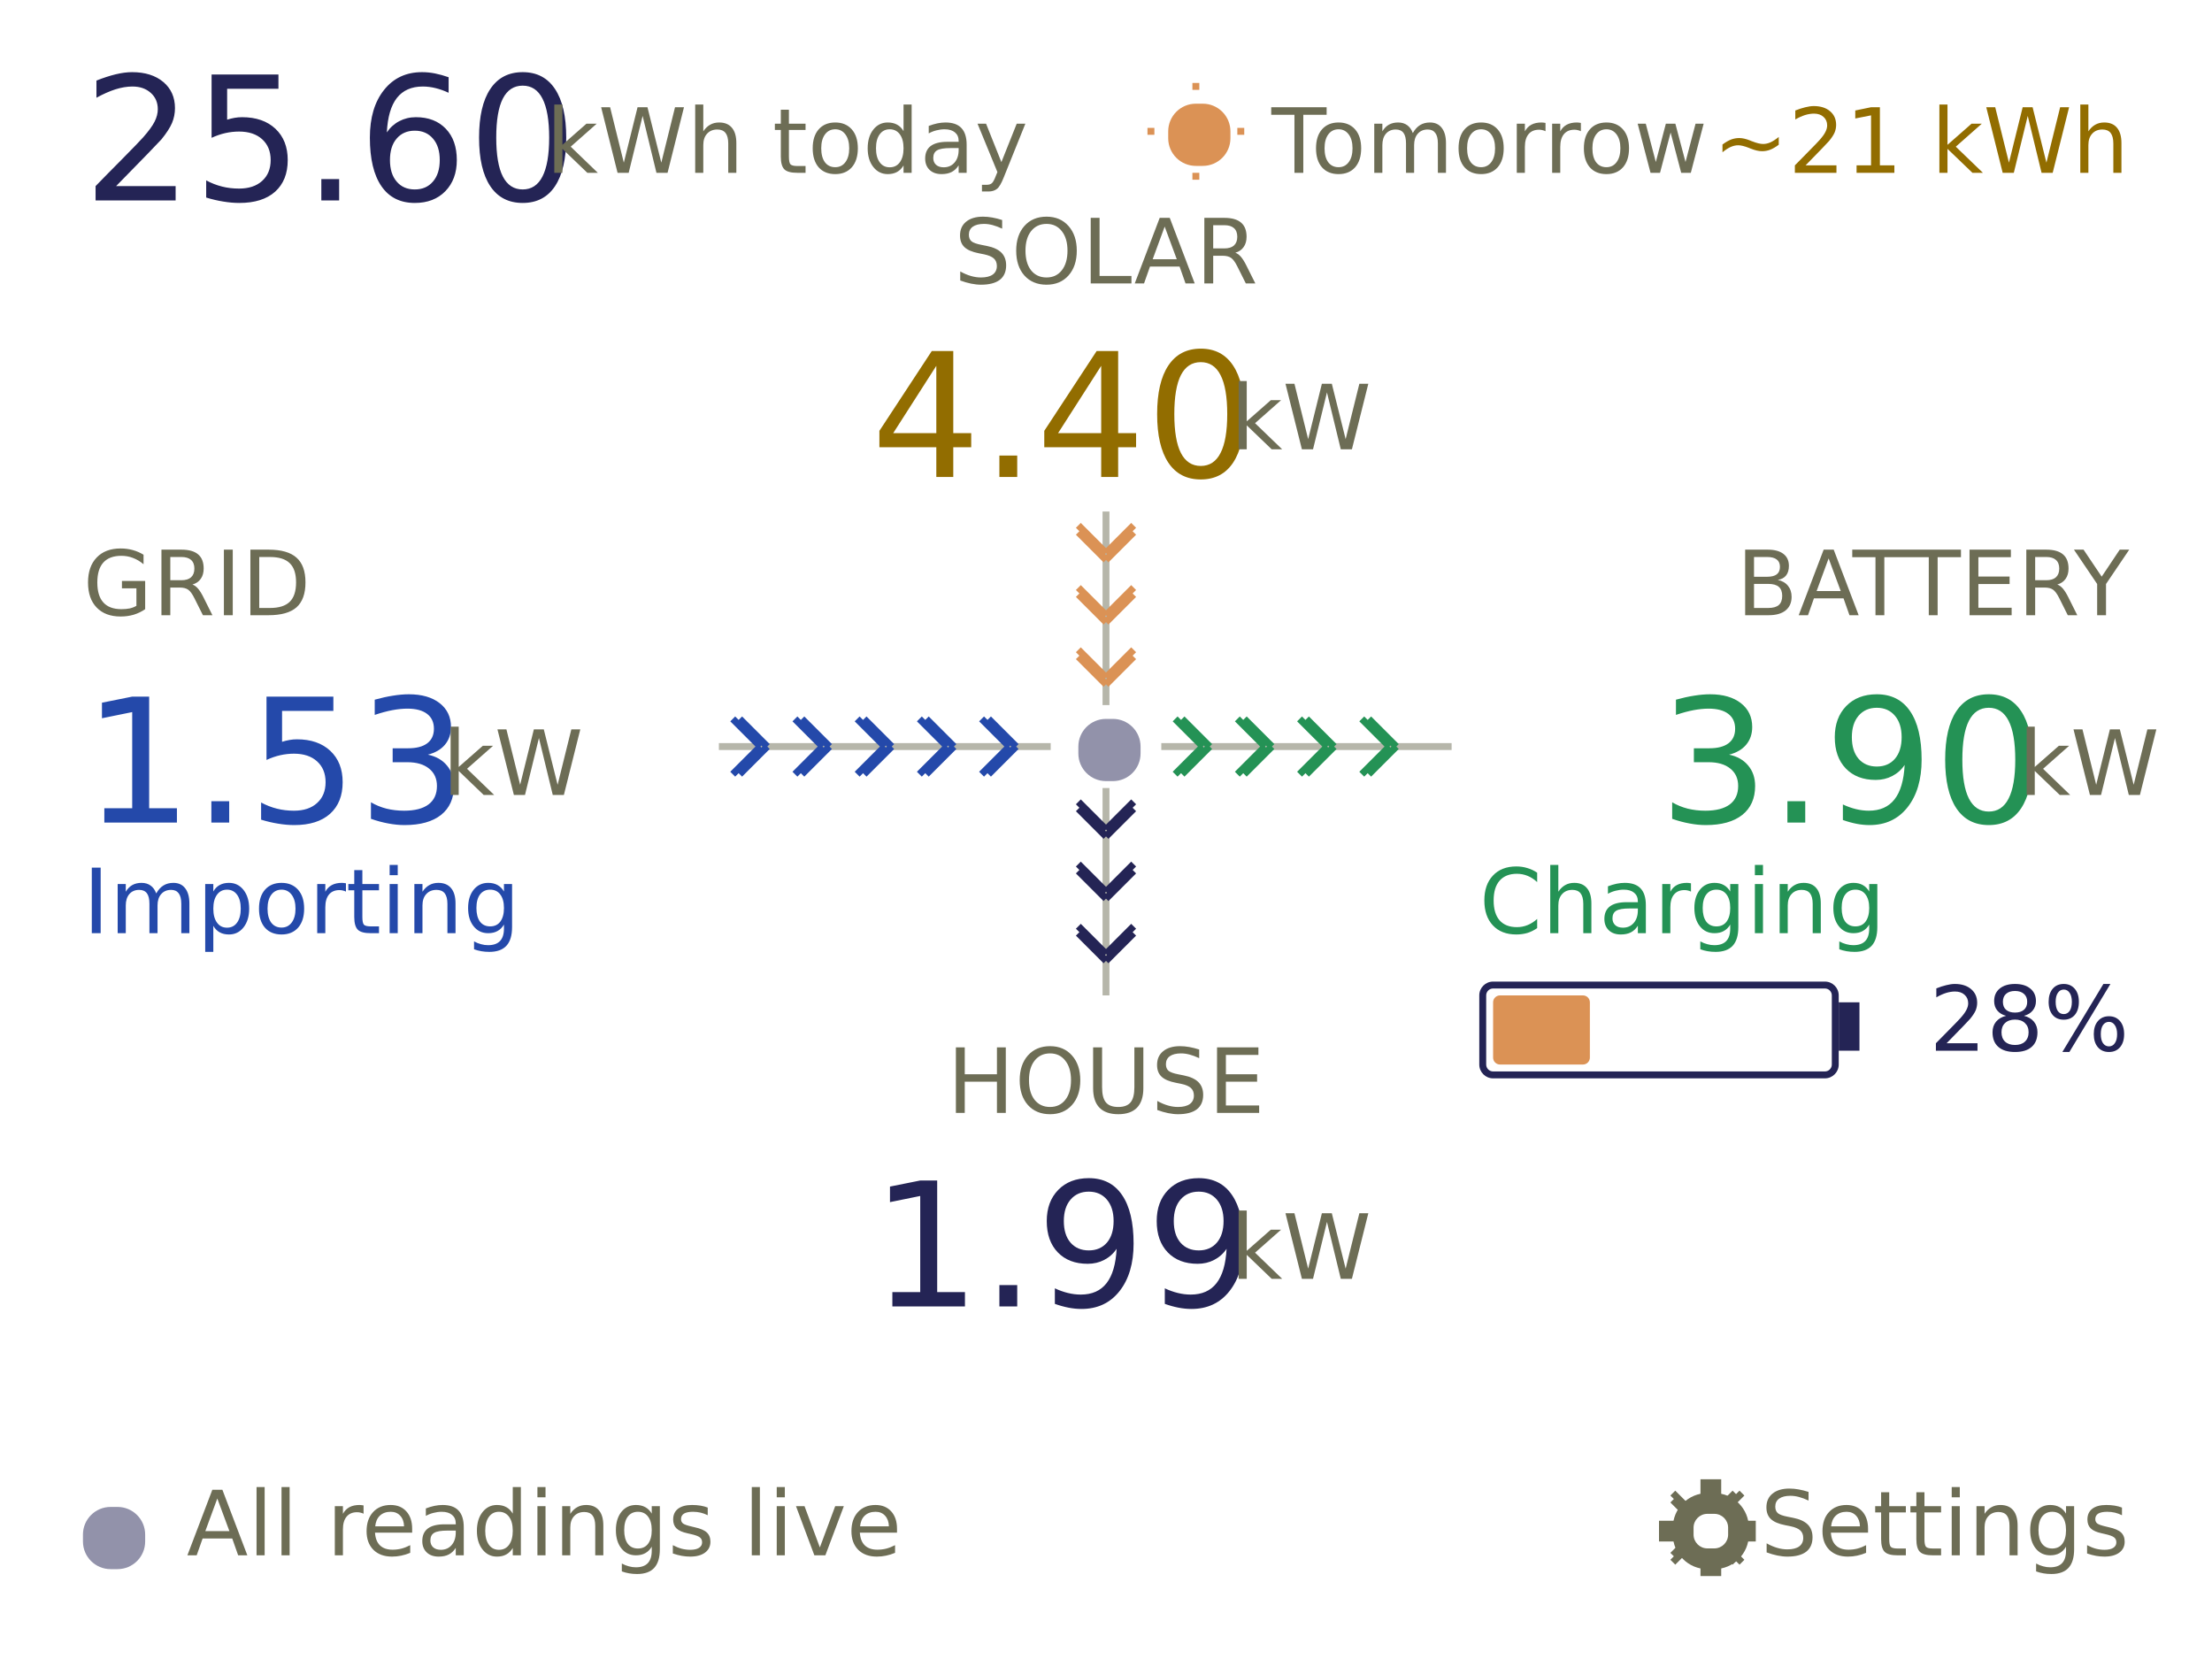
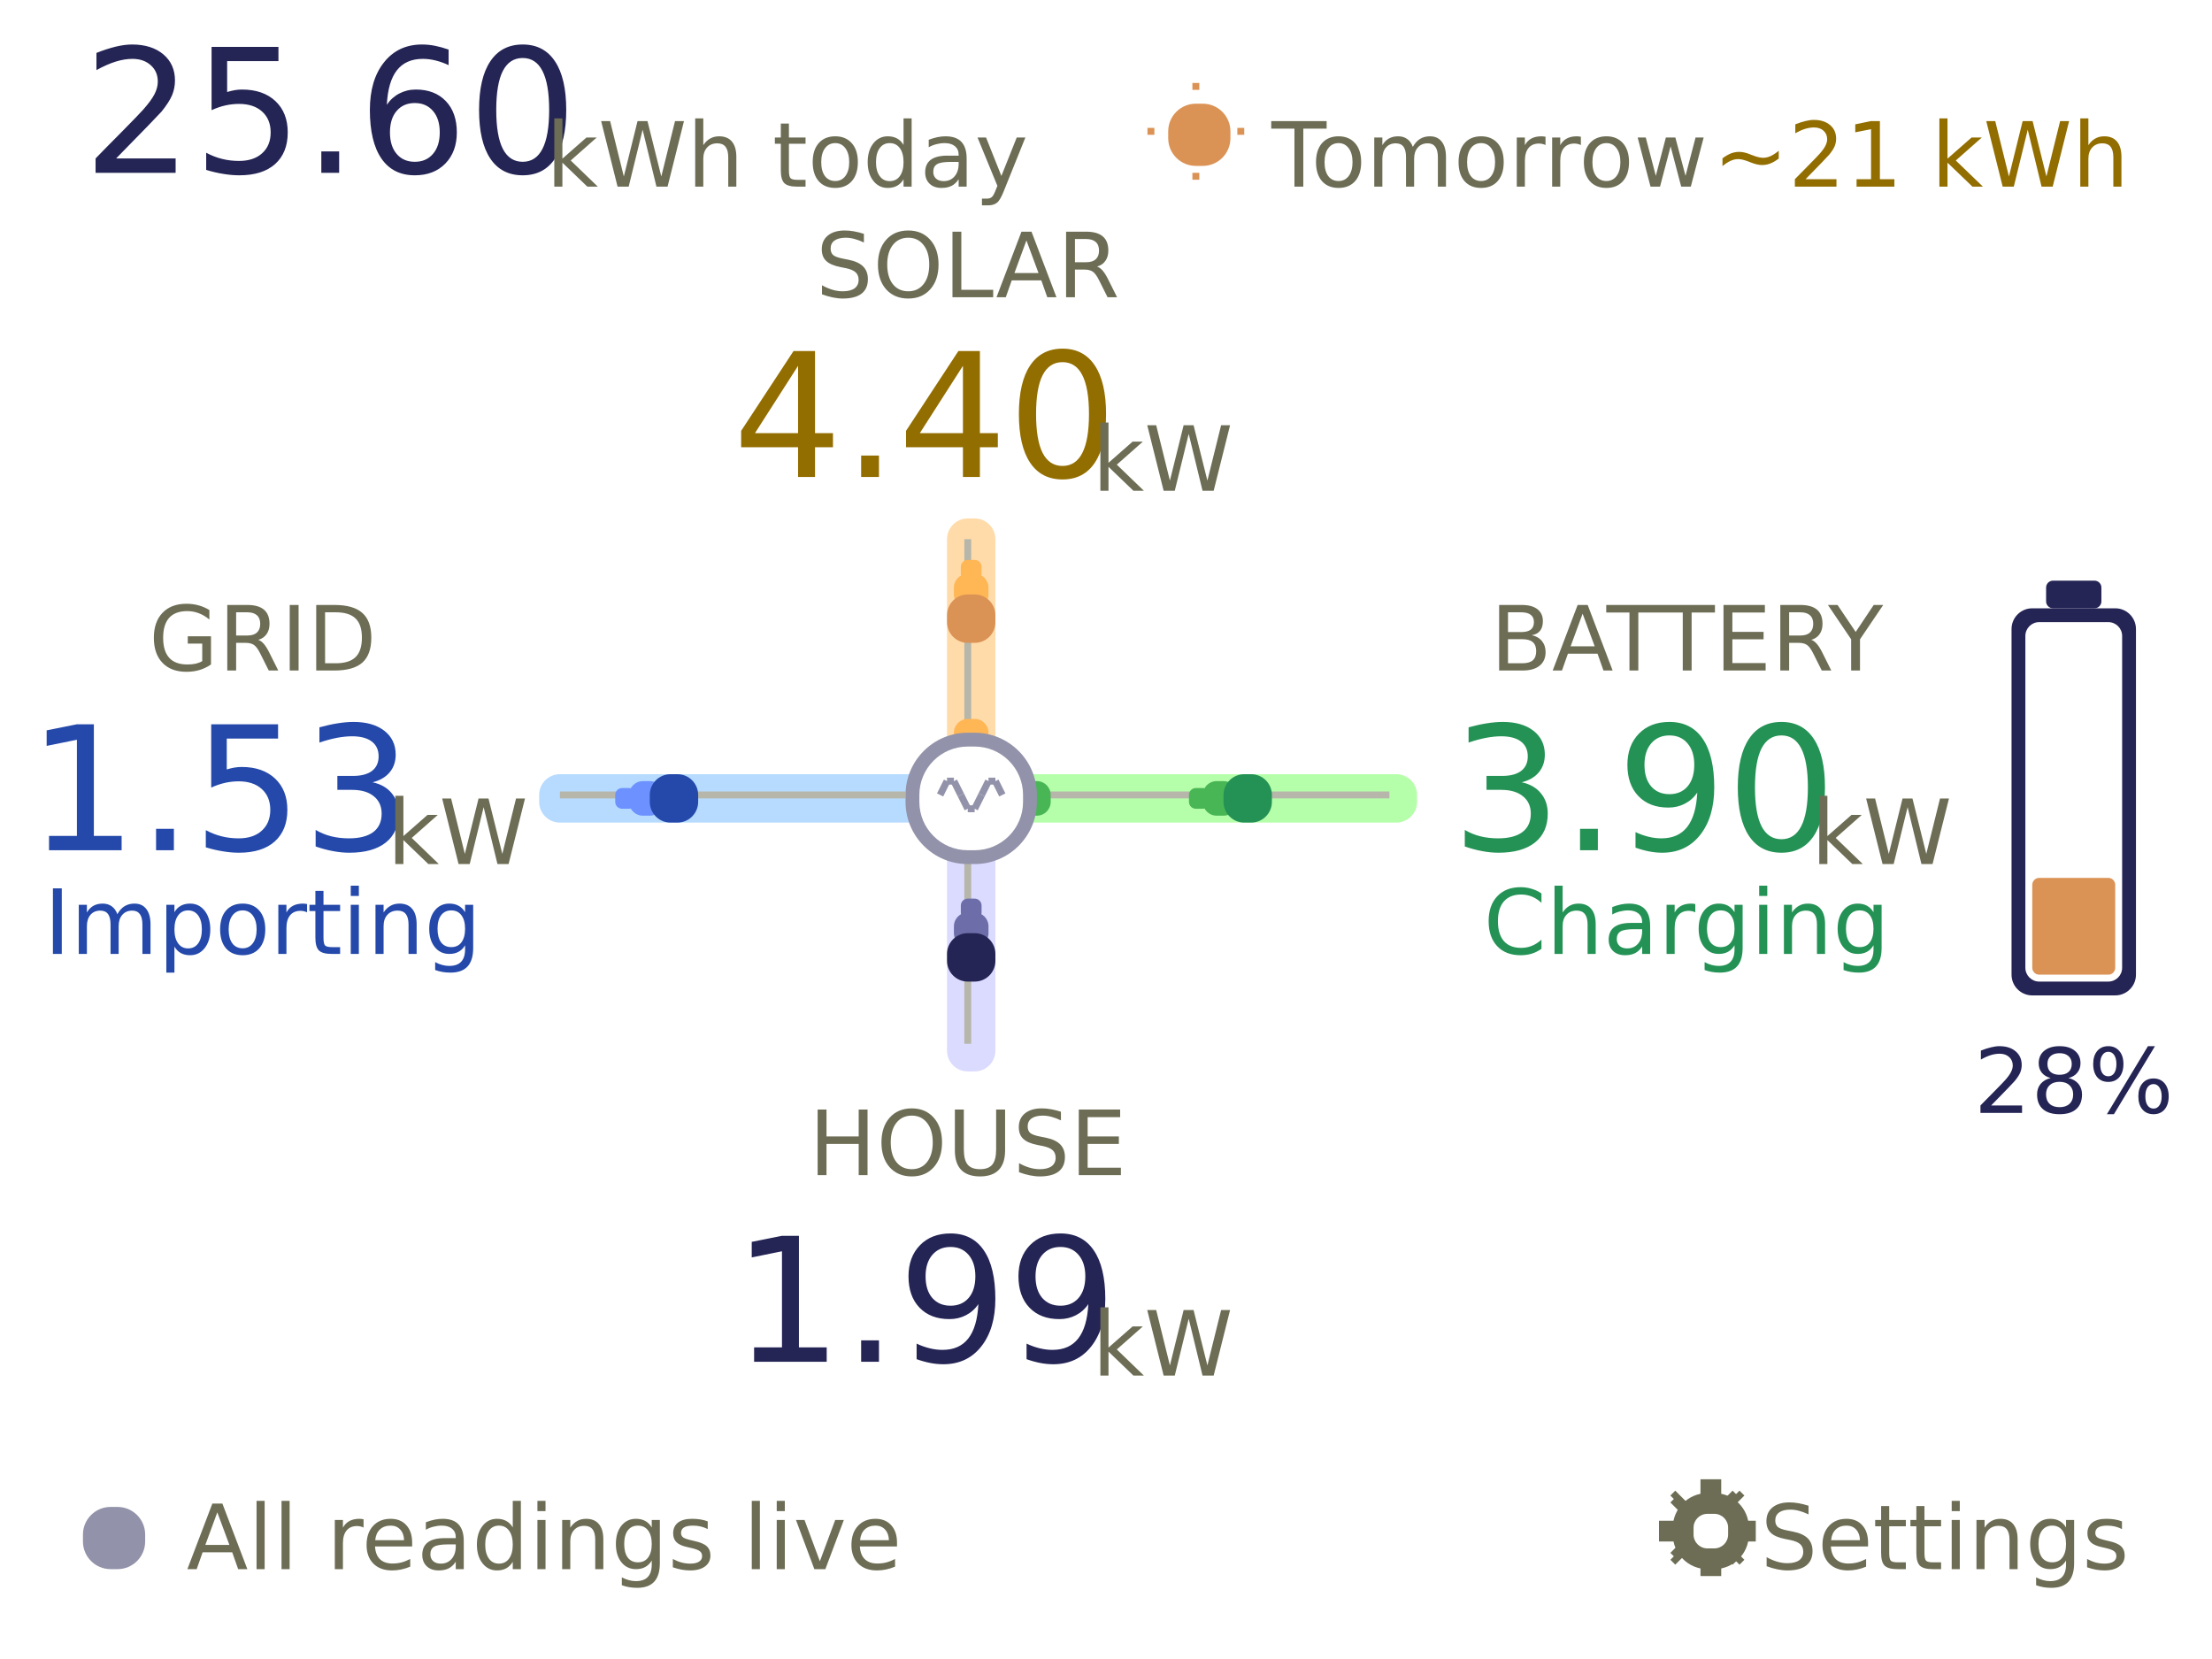
<svg xmlns="http://www.w3.org/2000/svg" width="960" height="720" viewBox="0 0 320 240">
  <style>text{font-family:DejaVu Sans,sans-serif}</style>
  <rect x="0" y="0" width="320" height="240" rx="0" fill="#ffffff" />
-   <text x="12" y="29" font-size="25" text-anchor="start" fill="#242455">25.60</text>
-   <text x="79" y="25" font-size="13" text-anchor="start" fill="#6d6d55">kWh today</text>
-   <text x="308" y="25" font-size="13" text-anchor="end" fill="#926d00">~21 kWh</text>
-   <text x="247" y="25" font-size="13" text-anchor="end" fill="#6d6d55">Tomorrow</text>
+   <text x="12" y="25" font-size="25" text-anchor="start" fill="#242455">25.60</text>
+   <text x="79" y="27" font-size="13" text-anchor="start" fill="#6d6d55">kWh today</text>
+   <text x="308" y="27" font-size="13" text-anchor="end" fill="#926d00">~21 kWh</text>
+   <text x="247" y="27" font-size="13" text-anchor="end" fill="#6d6d55">Tomorrow</text>
  <rect x="169" y="15" width="9" height="9" rx="4" fill="#db9255" />
  <path d="M173 13 L173 12" fill="none" stroke="#db9255" />
  <path d="M173 25 L173 26" fill="none" stroke="#db9255" />
  <path d="M167 19 L166 19" fill="none" stroke="#db9255" />
  <path d="M179 19 L180 19" fill="none" stroke="#db9255" />
  <path d="M169 15 L169 15" fill="none" stroke="#db9255" />
  <path d="M177 15 L177 15" fill="none" stroke="#db9255" />
  <path d="M169 23 L169 23" fill="none" stroke="#db9255" />
  <path d="M177 23 L177 23" fill="none" stroke="#db9255" />
-   <text x="160" y="41" font-size="13" text-anchor="middle" fill="#6d6d55">SOLAR</text>
-   <text x="126" y="69" font-size="25" text-anchor="start" fill="#926d00">4.40</text>
-   <text x="178" y="65" font-size="13" text-anchor="start" fill="#6d6d55">kW</text>
-   <text x="12" y="89" font-size="13" text-anchor="start" fill="#6d6d55">GRID</text>
-   <text x="12" y="119" font-size="25" text-anchor="start" fill="#2449aa">1.53</text>
-   <text x="64" y="115" font-size="13" text-anchor="start" fill="#6d6d55">kW</text>
-   <text x="308" y="89" font-size="13" text-anchor="end" fill="#6d6d55">BATTERY</text>
-   <text x="240" y="119" font-size="25" text-anchor="start" fill="#249255">3.90</text>
-   <text x="292" y="115" font-size="13" text-anchor="start" fill="#6d6d55">kW</text>
-   <text x="160" y="161" font-size="13" text-anchor="middle" fill="#6d6d55">HOUSE</text>
-   <text x="126" y="189" font-size="25" text-anchor="start" fill="#242455">1.99</text>
-   <text x="178" y="185" font-size="13" text-anchor="start" fill="#6d6d55">kW</text>
-   <text x="12" y="135" font-size="13" text-anchor="start" fill="#2449aa">Importing</text>
-   <text x="214" y="135" font-size="13" text-anchor="start" fill="#249255">Charging</text>
-   <rect x="214" y="142" width="52" height="14" rx="2" fill="#242455" />
-   <rect x="266" y="145" width="3" height="7" rx="0" fill="#242455" />
-   <rect x="215" y="143" width="50" height="12" rx="1" fill="#ffffff" />
-   <rect x="216" y="144" width="14" height="10" rx="1" fill="#db9255" />
-   <text x="308" y="152" font-size="13" text-anchor="end" fill="#242455">28%</text>
-   <path d="M160 74 L160 102" fill="none" stroke="#b6b6aa" />
-   <path d="M156 77 L160 81" fill="none" stroke="#db9255" />
-   <path d="M164 77 L160 81" fill="none" stroke="#db9255" />
-   <path d="M156 76 L160 80" fill="none" stroke="#db9255" />
-   <path d="M164 76 L160 80" fill="none" stroke="#db9255" />
-   <path d="M156 86 L160 90" fill="none" stroke="#db9255" />
-   <path d="M164 86 L160 90" fill="none" stroke="#db9255" />
-   <path d="M156 85 L160 89" fill="none" stroke="#db9255" />
-   <path d="M164 85 L160 89" fill="none" stroke="#db9255" />
-   <path d="M156 95 L160 99" fill="none" stroke="#db9255" />
-   <path d="M164 95 L160 99" fill="none" stroke="#db9255" />
-   <path d="M156 94 L160 98" fill="none" stroke="#db9255" />
-   <path d="M164 94 L160 98" fill="none" stroke="#db9255" />
-   <path d="M104 108 L152 108" fill="none" stroke="#b6b6aa" />
-   <path d="M107 104 L111 108" fill="none" stroke="#2449aa" />
-   <path d="M107 112 L111 108" fill="none" stroke="#2449aa" />
-   <path d="M106 104 L110 108" fill="none" stroke="#2449aa" />
-   <path d="M106 112 L110 108" fill="none" stroke="#2449aa" />
-   <path d="M116 104 L120 108" fill="none" stroke="#2449aa" />
-   <path d="M116 112 L120 108" fill="none" stroke="#2449aa" />
-   <path d="M115 104 L119 108" fill="none" stroke="#2449aa" />
-   <path d="M115 112 L119 108" fill="none" stroke="#2449aa" />
-   <path d="M125 104 L129 108" fill="none" stroke="#2449aa" />
-   <path d="M125 112 L129 108" fill="none" stroke="#2449aa" />
-   <path d="M124 104 L128 108" fill="none" stroke="#2449aa" />
-   <path d="M124 112 L128 108" fill="none" stroke="#2449aa" />
-   <path d="M134 104 L138 108" fill="none" stroke="#2449aa" />
-   <path d="M134 112 L138 108" fill="none" stroke="#2449aa" />
-   <path d="M133 104 L137 108" fill="none" stroke="#2449aa" />
-   <path d="M133 112 L137 108" fill="none" stroke="#2449aa" />
-   <path d="M143 104 L147 108" fill="none" stroke="#2449aa" />
-   <path d="M143 112 L147 108" fill="none" stroke="#2449aa" />
-   <path d="M142 104 L146 108" fill="none" stroke="#2449aa" />
-   <path d="M142 112 L146 108" fill="none" stroke="#2449aa" />
-   <path d="M168 108 L210 108" fill="none" stroke="#b6b6aa" />
-   <path d="M171 104 L175 108" fill="none" stroke="#249255" />
-   <path d="M171 112 L175 108" fill="none" stroke="#249255" />
-   <path d="M170 104 L174 108" fill="none" stroke="#249255" />
-   <path d="M170 112 L174 108" fill="none" stroke="#249255" />
-   <path d="M180 104 L184 108" fill="none" stroke="#249255" />
-   <path d="M180 112 L184 108" fill="none" stroke="#249255" />
-   <path d="M179 104 L183 108" fill="none" stroke="#249255" />
-   <path d="M179 112 L183 108" fill="none" stroke="#249255" />
-   <path d="M189 104 L193 108" fill="none" stroke="#249255" />
-   <path d="M189 112 L193 108" fill="none" stroke="#249255" />
-   <path d="M188 104 L192 108" fill="none" stroke="#249255" />
-   <path d="M188 112 L192 108" fill="none" stroke="#249255" />
-   <path d="M198 104 L202 108" fill="none" stroke="#249255" />
-   <path d="M198 112 L202 108" fill="none" stroke="#249255" />
-   <path d="M197 104 L201 108" fill="none" stroke="#249255" />
-   <path d="M197 112 L201 108" fill="none" stroke="#249255" />
-   <path d="M160 114 L160 144" fill="none" stroke="#b6b6aa" />
-   <path d="M156 117 L160 121" fill="none" stroke="#242455" />
-   <path d="M164 117 L160 121" fill="none" stroke="#242455" />
-   <path d="M156 116 L160 120" fill="none" stroke="#242455" />
-   <path d="M164 116 L160 120" fill="none" stroke="#242455" />
-   <path d="M156 126 L160 130" fill="none" stroke="#242455" />
-   <path d="M164 126 L160 130" fill="none" stroke="#242455" />
-   <path d="M156 125 L160 129" fill="none" stroke="#242455" />
-   <path d="M164 125 L160 129" fill="none" stroke="#242455" />
-   <path d="M156 135 L160 139" fill="none" stroke="#242455" />
-   <path d="M164 135 L160 139" fill="none" stroke="#242455" />
-   <path d="M156 134 L160 138" fill="none" stroke="#242455" />
-   <path d="M164 134 L160 138" fill="none" stroke="#242455" />
-   <rect x="156" y="104" width="9" height="9" rx="4" fill="#9292aa" />
+   <text x="140" y="43" font-size="13" text-anchor="middle" fill="#6d6d55">SOLAR</text>
+   <text x="106" y="69" font-size="25" text-anchor="start" fill="#926d00">4.40</text>
+   <text x="158" y="71" font-size="13" text-anchor="start" fill="#6d6d55">kW</text>
+   <text x="38" y="97" font-size="13" text-anchor="middle" fill="#6d6d55">GRID</text>
+   <text x="4" y="123" font-size="25" text-anchor="start" fill="#2449aa">1.53</text>
+   <text x="56" y="125" font-size="13" text-anchor="start" fill="#6d6d55">kW</text>
+   <text x="38" y="138" font-size="13" text-anchor="middle" fill="#2449aa">Importing</text>
+   <text x="244" y="97" font-size="13" text-anchor="middle" fill="#6d6d55">BATTERY</text>
+   <text x="210" y="123" font-size="25" text-anchor="start" fill="#249255">3.90</text>
+   <text x="262" y="125" font-size="13" text-anchor="start" fill="#6d6d55">kW</text>
+   <text x="244" y="138" font-size="13" text-anchor="middle" fill="#249255">Charging</text>
+   <text x="140" y="170" font-size="13" text-anchor="middle" fill="#6d6d55">HOUSE</text>
+   <text x="106" y="197" font-size="25" text-anchor="start" fill="#242455">1.99</text>
+   <text x="158" y="199" font-size="13" text-anchor="start" fill="#6d6d55">kW</text>
+   <rect x="296" y="84" width="8" height="4" rx="1" fill="#242455" />
+   <rect x="291" y="88" width="18" height="56" rx="3" fill="#242455" />
+   <rect x="293" y="90" width="14" height="52" rx="2" fill="#ffffff" />
+   <rect x="294" y="127" width="12" height="14" rx="1" fill="#db9255" />
+   <text x="300" y="161" font-size="13" text-anchor="middle" fill="#242455">28%</text>
+   <rect x="137" y="75" width="7" height="35" rx="3" fill="#ffdbaa" />
+   <path d="M140 78 L140 106" fill="none" stroke="#b6b6aa" />
+   <rect x="139" y="81" width="3" height="3" rx="1" fill="#ffb655" />
+   <rect x="138" y="83" width="5" height="5" rx="2" fill="#ffb655" />
+   <rect x="137" y="86" width="7" height="7" rx="3" fill="#db9255" />
+   <rect x="138" y="104" width="5" height="5" rx="2" fill="#ffb655" />
+   <rect x="78" y="112" width="57" height="7" rx="3" fill="#b6dbff" />
+   <path d="M81 115 L131 115" fill="none" stroke="#b6b6aa" />
+   <rect x="89" y="114" width="3" height="3" rx="1" fill="#6d92ff" />
+   <rect x="91" y="113" width="5" height="5" rx="2" fill="#6d92ff" />
+   <rect x="94" y="112" width="7" height="7" rx="3" fill="#2449aa" />
+   <rect x="146" y="112" width="59" height="7" rx="3" fill="#b6ffaa" />
+   <path d="M149 115 L201 115" fill="none" stroke="#b6b6aa" />
+   <rect x="172" y="114" width="3" height="3" rx="1" fill="#49b655" />
+   <rect x="174" y="113" width="5" height="5" rx="2" fill="#49b655" />
+   <rect x="177" y="112" width="7" height="7" rx="3" fill="#249255" />
+   <rect x="147" y="113" width="5" height="5" rx="2" fill="#49b655" />
+   <rect x="137" y="121" width="7" height="34" rx="3" fill="#dbdbff" />
+   <path d="M140 124 L140 151" fill="none" stroke="#b6b6aa" />
+   <rect x="139" y="130" width="3" height="3" rx="1" fill="#6d6daa" />
+   <rect x="138" y="132" width="5" height="5" rx="2" fill="#6d6daa" />
+   <rect x="137" y="135" width="7" height="7" rx="3" fill="#242455" />
+   <rect x="131" y="106" width="19" height="19" rx="9" fill="#9292aa" />
+   <rect x="133" y="108" width="15" height="15" rx="7" fill="#ffffff" />
+   <path d="M136 115 L137 113" fill="none" stroke="#9292aa" />
+   <path d="M137 113 L138 113" fill="none" stroke="#9292aa" />
+   <path d="M138 113 L139 115" fill="none" stroke="#9292aa" />
+   <path d="M139 115 L140 117" fill="none" stroke="#9292aa" />
+   <path d="M140 117 L141 117" fill="none" stroke="#9292aa" />
+   <path d="M141 117 L142 115" fill="none" stroke="#9292aa" />
+   <path d="M142 115 L143 113" fill="none" stroke="#9292aa" />
+   <path d="M143 113 L144 113" fill="none" stroke="#9292aa" />
+   <path d="M144 113 L145 115" fill="none" stroke="#9292aa" />
  <rect x="12" y="218" width="9" height="9" rx="4" fill="#9292aa" />
-   <text x="27" y="225" font-size="13" text-anchor="start" fill="#6d6d55">All readings live</text>
-   <text x="308" y="225" font-size="13" text-anchor="end" fill="#6d6d55">Settings</text>
+   <text x="27" y="227" font-size="13" text-anchor="start" fill="#6d6d55">All readings live</text>
+   <text x="308" y="227" font-size="13" text-anchor="end" fill="#6d6d55">Settings</text>
  <rect x="246" y="214" width="3" height="14" rx="0" fill="#6d6d55" />
  <rect x="240" y="220" width="14" height="3" rx="0" fill="#6d6d55" />
  <path d="M242 216 L252 226" fill="none" stroke="#6d6d55" />
  <path d="M242 217 L251 226" fill="none" stroke="#6d6d55" />
  <path d="M242 226 L252 216" fill="none" stroke="#6d6d55" />
  <path d="M242 225 L251 216" fill="none" stroke="#6d6d55" />
  <rect x="242" y="216" width="11" height="11" rx="5" fill="#6d6d55" />
  <rect x="245" y="219" width="5" height="5" rx="2" fill="#ffffff" />
</svg>
